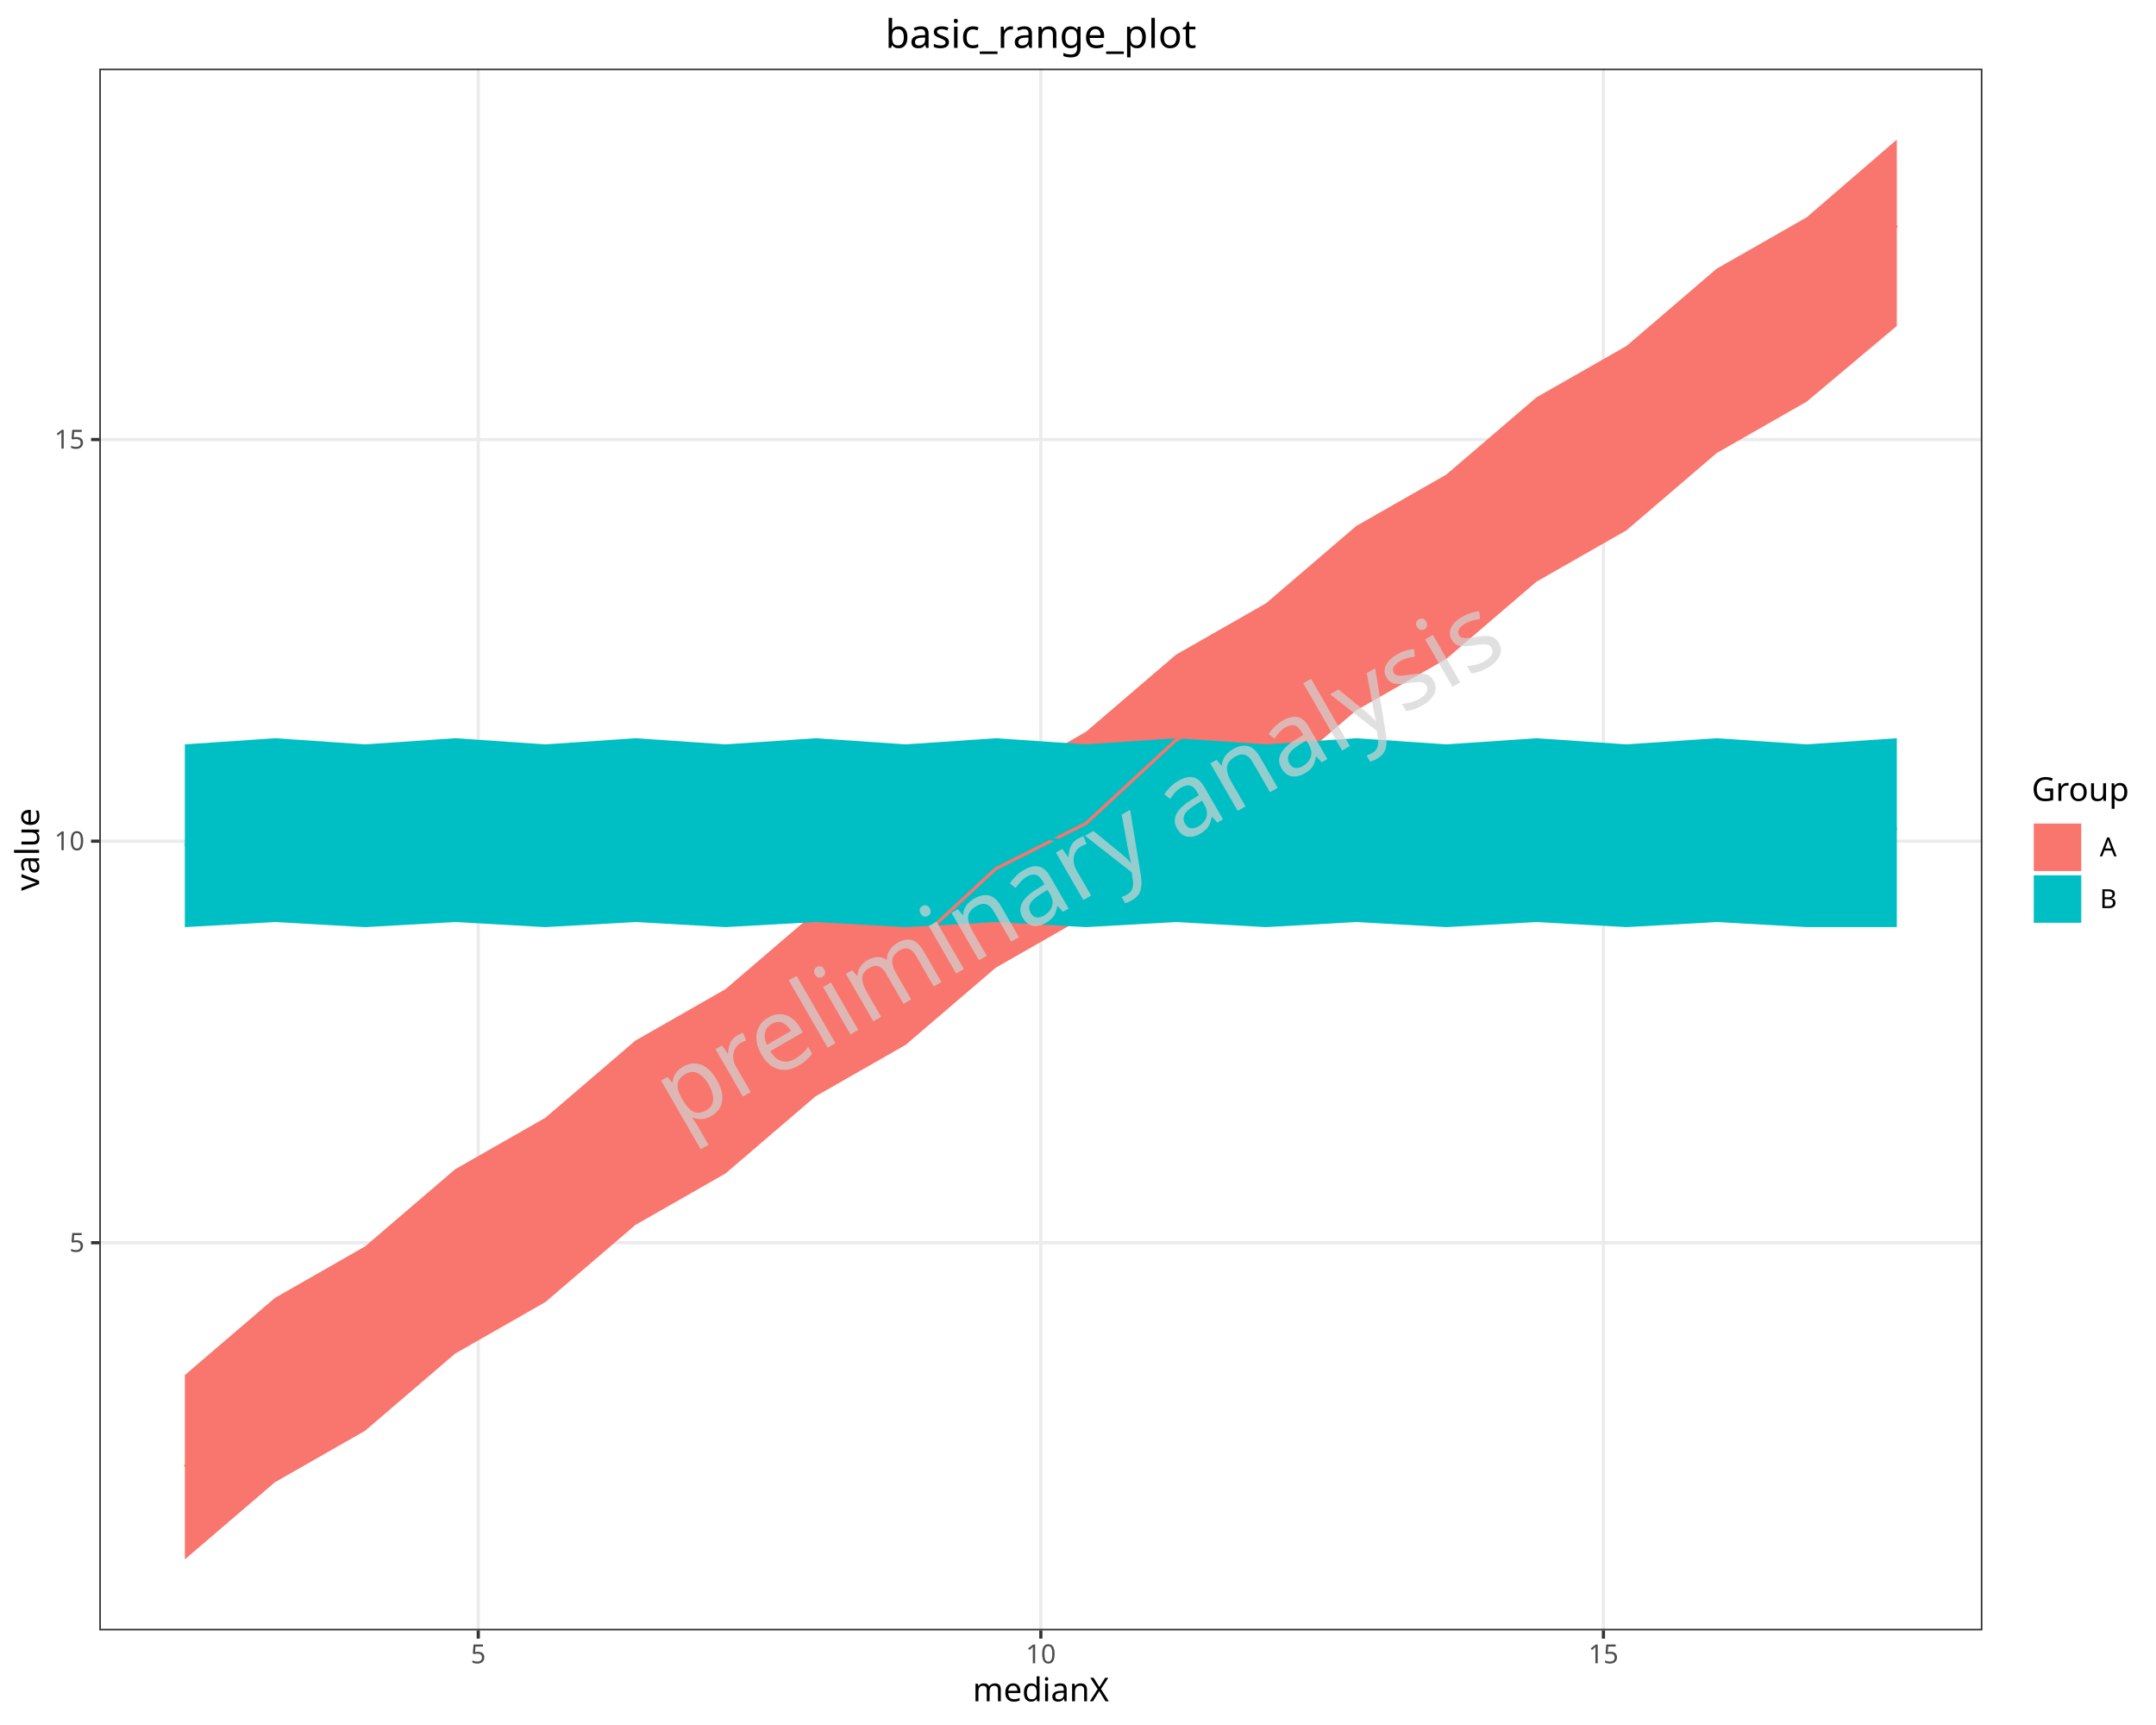
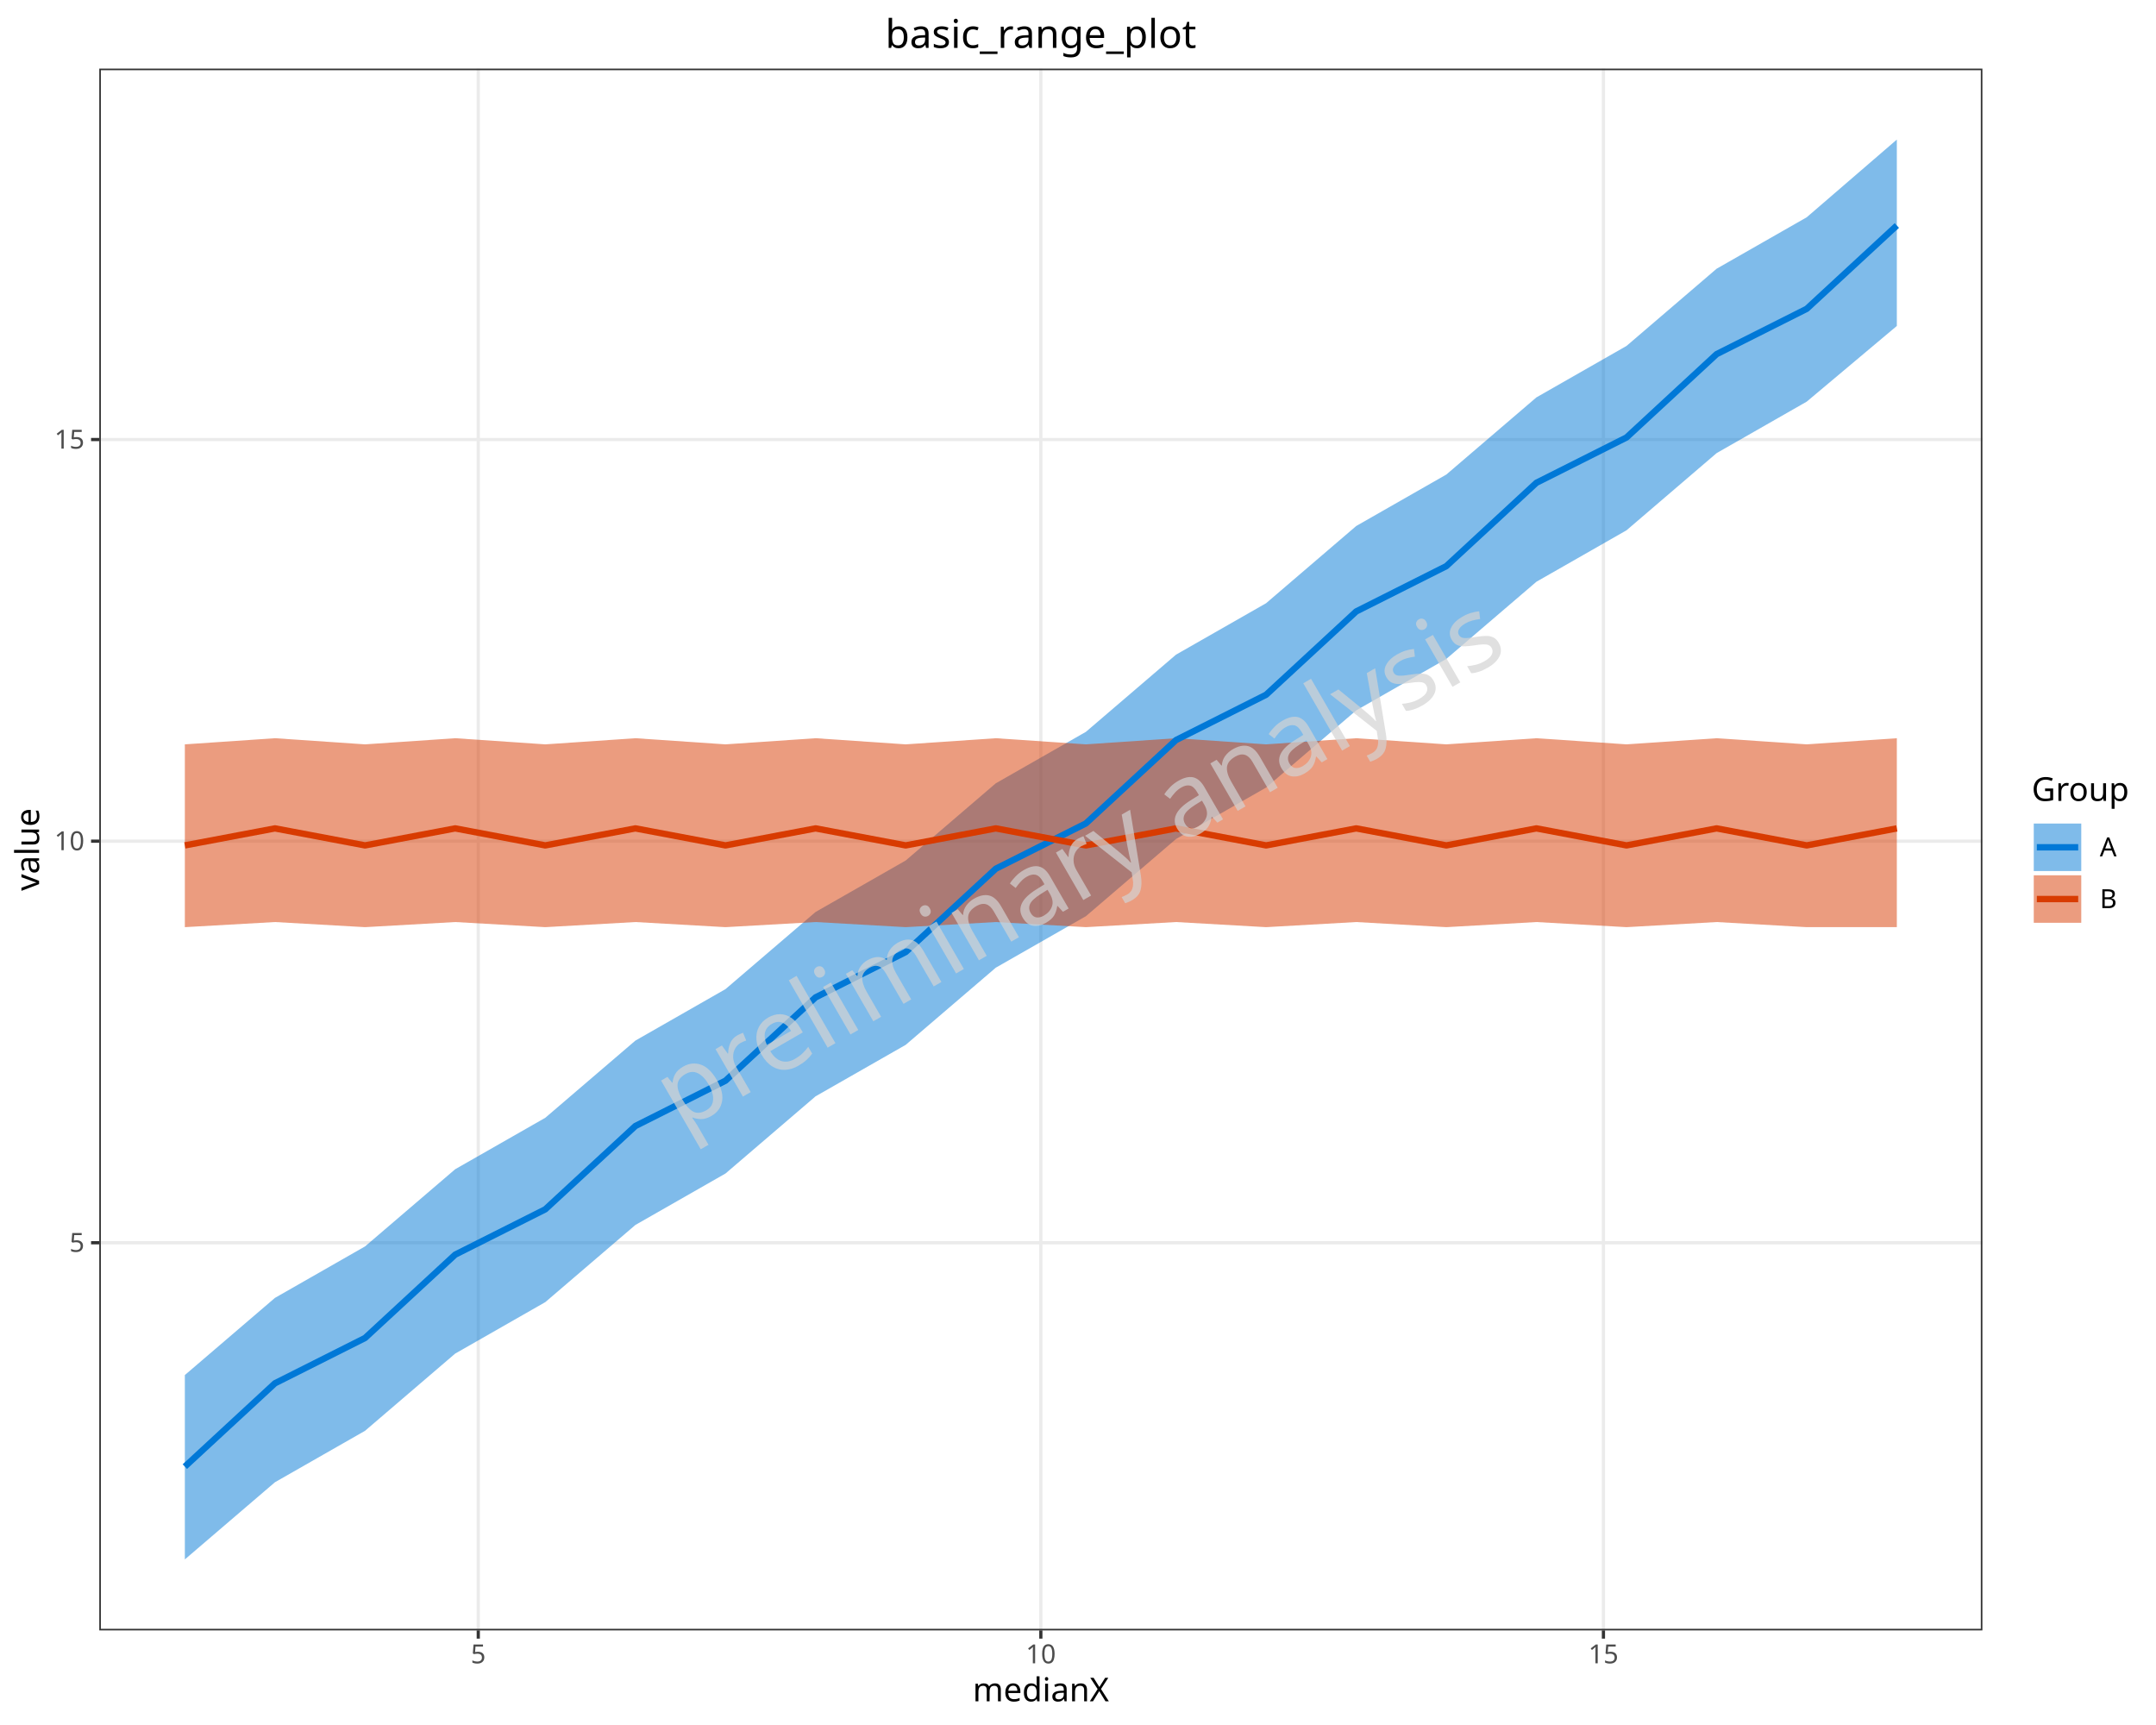
<svg xmlns="http://www.w3.org/2000/svg" class="svglite" data-engine-version="2.0" width="720.00pt" height="576.00pt" viewBox="0 0 720.00 576.00">
  <defs>
    <style type="text/css">
    .svglite line, .svglite polyline, .svglite polygon, .svglite path, .svglite rect, .svglite circle {
      fill: none;
      stroke: #000000;
      stroke-linecap: round;
      stroke-linejoin: round;
      stroke-miterlimit: 10.00;
    }
  </style>
  </defs>
  <rect width="100%" height="100%" style="stroke: none; fill: #FFFFFF;" />
  <defs>
    <clipPath id="cpMC4wMHw3MjAuMDB8MC4wMHw1NzYuMDA=">
      <rect x="0.00" y="0.00" width="720.00" height="576.00" />
    </clipPath>
  </defs>
  <g clip-path="url(#cpMC4wMHw3MjAuMDB8MC4wMHw1NzYuMDA=)">
    <rect x="0" y="0.00" width="720.00" height="576.00" style="stroke-width: 1.07; stroke: #FFFFFF; fill: #FFFFFF;" />
  </g>
  <defs>
    <clipPath id="cpMzMuMTV8NjYyLjAzfDIyLjkwfDU0NC40Mg==">
      <rect x="33.15" y="22.90" width="628.88" height="521.51" />
    </clipPath>
  </defs>
  <g clip-path="url(#cpMzMuMTV8NjYyLjAzfDIyLjkwfDU0NC40Mg==)">
    <rect x="33.15" y="22.90" width="628.88" height="521.51" style="stroke-width: 1.07; stroke: none; fill: #FFFFFF;" />
    <polyline points="33.15,414.97 662.03,414.97 " style="stroke-width: 1.07; stroke: #EBEBEB; stroke-linecap: butt;" />
    <polyline points="33.15,280.87 662.03,280.87 " style="stroke-width: 1.07; stroke: #EBEBEB; stroke-linecap: butt;" />
    <polyline points="33.15,146.77 662.03,146.77 " style="stroke-width: 1.07; stroke: #EBEBEB; stroke-linecap: butt;" />
    <polyline points="159.72,544.42 159.72,22.90 " style="stroke-width: 1.07; stroke: #EBEBEB; stroke-linecap: butt;" />
    <polyline points="347.59,544.42 347.59,22.90 " style="stroke-width: 1.07; stroke: #EBEBEB; stroke-linecap: butt;" />
    <polyline points="535.47,544.42 535.47,22.90 " style="stroke-width: 1.07; stroke: #EBEBEB; stroke-linecap: butt;" />
-     <polygon points="61.73,459.15 91.82,433.38 121.91,416.19 152.01,390.42 182.10,373.24 212.19,347.47 242.28,330.28 272.37,304.51 302.46,287.33 332.55,261.55 362.64,244.37 392.73,218.60 422.82,201.42 452.91,175.64 483.00,158.46 513.09,132.69 543.18,115.51 573.27,89.73 603.36,72.55 633.45,46.61 633.45,108.84 603.36,134.11 573.27,151.30 543.18,177.07 513.09,194.25 483.00,220.02 452.91,237.21 422.82,262.98 392.73,280.16 362.64,305.93 332.55,323.12 302.46,348.89 272.37,366.07 242.28,391.85 212.19,409.03 182.10,434.80 152.01,451.98 121.91,477.76 91.82,494.94 61.73,520.71 " style="stroke-width: 0.00; stroke: none; stroke-linecap: butt; fill: #F8766D;" />
+     <polygon points="61.73,459.15 91.82,433.38 121.91,416.19 152.01,390.42 182.10,373.24 212.19,347.47 242.28,330.28 272.37,304.51 302.46,287.33 332.55,261.55 362.64,244.37 392.73,218.60 422.82,201.42 452.91,175.64 483.00,158.46 513.09,132.69 543.18,115.51 573.27,89.73 603.36,72.55 633.45,46.61 633.45,108.84 603.36,134.11 573.27,151.30 543.18,177.07 513.09,194.25 483.00,220.02 452.91,237.21 422.82,262.98 392.73,280.16 362.64,305.93 332.55,323.12 302.46,348.89 272.37,366.07 242.28,391.85 212.19,409.03 182.10,434.80 152.01,451.98 121.91,477.76 91.82,494.94 61.73,520.71 " style="stroke-width: 0.00; stroke: none; stroke-linecap: butt; fill: #0078D7; fill-opacity: 0.50;" />
    <polyline points="61.73,459.15 91.82,433.38 121.91,416.19 152.01,390.42 182.10,373.24 212.19,347.47 242.28,330.28 272.37,304.51 302.46,287.33 332.55,261.55 362.64,244.37 392.73,218.60 422.82,201.42 452.91,175.64 483.00,158.46 513.09,132.69 543.18,115.51 573.27,89.73 603.36,72.55 633.45,46.61 " style="stroke-width: 1.07; stroke: none; stroke-linecap: butt;" />
    <polyline points="633.45,108.84 603.36,134.11 573.27,151.30 543.18,177.07 513.09,194.25 483.00,220.02 452.91,237.21 422.82,262.98 392.73,280.16 362.64,305.93 332.55,323.12 302.46,348.89 272.37,366.07 242.28,391.85 212.19,409.03 182.10,434.80 152.01,451.98 121.91,477.76 91.82,494.94 61.73,520.71 " style="stroke-width: 1.07; stroke: none; stroke-linecap: butt;" />
-     <polygon points="61.73,248.55 91.82,246.50 121.91,248.55 152.01,246.50 182.10,248.55 212.19,246.50 242.28,248.55 272.37,246.50 302.46,248.55 332.55,246.50 362.64,248.55 392.73,246.50 422.82,248.55 452.91,246.50 483.00,248.55 513.09,246.50 543.18,248.55 573.27,246.50 603.36,248.55 633.45,246.50 633.45,309.59 603.36,309.59 573.27,307.88 543.18,309.59 513.09,307.88 483.00,309.59 452.91,307.88 422.82,309.59 392.73,307.88 362.64,309.59 332.55,307.88 302.46,309.59 272.37,307.88 242.28,309.59 212.19,307.88 182.10,309.59 152.01,307.88 121.91,309.59 91.82,307.88 61.73,309.59 " style="stroke-width: 0.00; stroke: none; stroke-linecap: butt; fill: #00BFC4;" />
+     <polygon points="61.73,248.55 91.82,246.50 121.91,248.55 152.01,246.50 182.10,248.55 212.19,246.50 242.28,248.55 272.37,246.50 302.46,248.55 332.55,246.50 362.64,248.55 392.73,246.50 422.82,248.55 452.91,246.50 483.00,248.55 513.09,246.50 543.18,248.55 573.27,246.50 603.36,248.55 633.45,246.50 633.45,309.59 603.36,309.59 573.27,307.88 543.18,309.59 513.09,307.88 483.00,309.59 452.91,307.88 422.82,309.59 392.73,307.88 362.64,309.59 332.55,307.88 302.46,309.59 272.37,307.88 242.28,309.59 212.19,307.88 182.10,309.59 152.01,307.88 121.91,309.59 91.82,307.88 61.73,309.59 " style="stroke-width: 0.00; stroke: none; stroke-linecap: butt; fill: #D83B01; fill-opacity: 0.50;" />
    <polyline points="61.73,248.55 91.82,246.50 121.91,248.55 152.01,246.50 182.10,248.55 212.19,246.50 242.28,248.55 272.37,246.50 302.46,248.55 332.55,246.50 362.64,248.55 392.73,246.50 422.82,248.55 452.91,246.50 483.00,248.55 513.09,246.50 543.18,248.55 573.27,246.50 603.36,248.55 633.45,246.50 " style="stroke-width: 1.07; stroke: none; stroke-linecap: butt;" />
    <polyline points="633.45,309.59 603.36,309.59 573.27,307.88 543.18,309.59 513.09,307.88 483.00,309.59 452.91,307.88 422.82,309.59 392.73,307.88 362.64,309.59 332.55,307.88 302.46,309.59 272.37,307.88 242.28,309.59 212.19,307.88 182.10,309.59 152.01,307.88 121.91,309.59 91.82,307.88 61.73,309.59 " style="stroke-width: 1.07; stroke: none; stroke-linecap: butt;" />
-     <polyline points="61.73,489.72 91.82,461.90 121.91,446.77 152.01,418.94 182.10,403.81 212.19,375.99 242.28,360.86 272.37,333.03 302.46,317.90 332.55,290.08 362.64,274.95 392.73,247.12 422.82,231.99 452.91,204.17 483.00,189.04 513.09,161.21 543.18,146.08 573.27,118.25 603.36,103.12 633.45,75.30 " style="stroke-width: 1.07; stroke: #F8766D; stroke-linecap: butt;" />
-     <polyline points="61.73,282.29 91.82,276.61 121.91,282.29 152.01,276.61 182.10,282.29 212.19,276.61 242.28,282.29 272.37,276.61 302.46,282.29 332.55,276.61 362.64,282.29 392.73,276.61 422.82,282.29 452.91,276.61 483.00,282.29 513.09,276.61 543.18,282.29 573.27,276.61 603.36,282.29 633.45,276.61 " style="stroke-width: 1.07; stroke: #00BFC4; stroke-linecap: butt;" />
+     <polyline points="61.73,489.72 91.82,461.90 121.91,446.77 152.01,418.94 182.10,403.81 212.19,375.99 242.28,360.86 272.37,333.03 302.46,317.90 332.55,290.08 362.64,274.95 392.73,247.12 422.82,231.99 452.91,204.17 483.00,189.04 513.09,161.21 543.18,146.08 573.27,118.25 603.36,103.12 633.45,75.30 " style="stroke-width: 2.13; stroke: #0078D7; stroke-linecap: butt;" />
+     <polyline points="61.73,282.29 91.82,276.61 121.91,282.29 152.01,276.61 182.10,282.29 212.19,276.61 242.28,282.29 272.37,276.61 302.46,282.29 332.55,276.61 362.64,282.29 392.73,276.61 422.82,282.29 452.91,276.61 483.00,282.29 513.09,276.61 543.18,282.29 573.27,276.61 603.36,282.29 633.45,276.61 " style="stroke-width: 2.13; stroke: #D83B01; stroke-linecap: butt;" />
    <rect x="33.15" y="22.90" width="628.88" height="521.51" style="stroke-width: 1.07; stroke: #333333;" />
  </g>
  <g clip-path="url(#cpMC4wMHw3MjAuMDB8MC4wMHw1NzYuMDA=)">
    <text x="28.22" y="418.00" text-anchor="end" style="font-size: 8.80px; fill: #4D4D4D; font-family: sans;" textLength="4.89px" lengthAdjust="spacingAndGlyphs">5</text>
    <text x="28.22" y="283.90" text-anchor="end" style="font-size: 8.80px; fill: #4D4D4D; font-family: sans;" textLength="9.79px" lengthAdjust="spacingAndGlyphs">10</text>
    <text x="28.22" y="149.80" text-anchor="end" style="font-size: 8.80px; fill: #4D4D4D; font-family: sans;" textLength="9.79px" lengthAdjust="spacingAndGlyphs">15</text>
    <polyline points="30.41,414.97 33.15,414.97 " style="stroke-width: 1.07; stroke: #333333; stroke-linecap: butt;" />
    <polyline points="30.41,280.87 33.15,280.87 " style="stroke-width: 1.07; stroke: #333333; stroke-linecap: butt;" />
    <polyline points="30.41,146.77 33.15,146.77 " style="stroke-width: 1.07; stroke: #333333; stroke-linecap: butt;" />
    <polyline points="159.72,547.16 159.72,544.42 " style="stroke-width: 1.07; stroke: #333333; stroke-linecap: butt;" />
    <polyline points="347.59,547.16 347.59,544.42 " style="stroke-width: 1.07; stroke: #333333; stroke-linecap: butt;" />
    <polyline points="535.47,547.16 535.47,544.42 " style="stroke-width: 1.07; stroke: #333333; stroke-linecap: butt;" />
    <text x="159.72" y="555.40" text-anchor="middle" style="font-size: 8.80px; fill: #4D4D4D; font-family: sans;" textLength="4.89px" lengthAdjust="spacingAndGlyphs">5</text>
    <text x="347.59" y="555.40" text-anchor="middle" style="font-size: 8.80px; fill: #4D4D4D; font-family: sans;" textLength="9.79px" lengthAdjust="spacingAndGlyphs">10</text>
    <text x="535.47" y="555.40" text-anchor="middle" style="font-size: 8.80px; fill: #4D4D4D; font-family: sans;" textLength="9.79px" lengthAdjust="spacingAndGlyphs">15</text>
    <text x="347.59" y="568.10" text-anchor="middle" style="font-size: 11.00px; font-family: sans;" textLength="43.42px" lengthAdjust="spacingAndGlyphs">medianX</text>
    <text transform="translate(13.05,283.66) rotate(-90)" text-anchor="middle" style="font-size: 11.00px; font-family: sans;" textLength="26.30px" lengthAdjust="spacingAndGlyphs">value</text>
    <rect x="672.99" y="253.00" width="41.53" height="61.32" style="stroke-width: 1.07; stroke: none; fill: #FFFFFF;" />
    <text x="678.47" y="267.43" style="font-size: 11.00px; font-family: sans;" textLength="30.58px" lengthAdjust="spacingAndGlyphs">Group</text>
    <rect x="678.47" y="274.28" width="17.28" height="17.28" style="stroke-width: 1.07; stroke: none; fill: #FFFFFF;" />
-     <rect x="679.18" y="274.99" width="15.86" height="15.86" style="stroke-width: 1.07; stroke: none; stroke-linecap: butt; stroke-linejoin: miter; fill: #F8766D;" />
-     <line x1="680.20" y1="282.92" x2="694.02" y2="282.92" style="stroke-width: 1.07; stroke: #F8766D; stroke-linecap: butt;" />
+     <rect x="679.18" y="274.99" width="15.86" height="15.86" style="stroke-width: 1.07; stroke: none; stroke-linecap: butt; stroke-linejoin: miter; fill: #0078D7; fill-opacity: 0.50;" />
+     <line x1="680.20" y1="282.92" x2="694.02" y2="282.92" style="stroke-width: 2.13; stroke: #0078D7; stroke-linecap: butt;" />
    <rect x="678.47" y="291.56" width="17.28" height="17.28" style="stroke-width: 1.07; stroke: none; fill: #FFFFFF;" />
-     <rect x="679.18" y="292.27" width="15.86" height="15.86" style="stroke-width: 1.07; stroke: none; stroke-linecap: butt; stroke-linejoin: miter; fill: #00BFC4;" />
-     <line x1="680.20" y1="300.20" x2="694.02" y2="300.20" style="stroke-width: 1.07; stroke: #00BFC4; stroke-linecap: butt;" />
+     <rect x="679.18" y="292.27" width="15.86" height="15.86" style="stroke-width: 1.07; stroke: none; stroke-linecap: butt; stroke-linejoin: miter; fill: #D83B01; fill-opacity: 0.50;" />
+     <line x1="680.20" y1="300.20" x2="694.02" y2="300.20" style="stroke-width: 2.13; stroke: #D83B01; stroke-linecap: butt;" />
    <text x="701.23" y="285.95" style="font-size: 8.80px; font-family: sans;" textLength="5.87px" lengthAdjust="spacingAndGlyphs">A</text>
    <text x="701.23" y="303.23" style="font-size: 8.80px; font-family: sans;" textLength="5.87px" lengthAdjust="spacingAndGlyphs">B</text>
    <text x="347.59" y="15.99" text-anchor="middle" style="font-size: 13.20px; font-family: sans;" textLength="100.55px" lengthAdjust="spacingAndGlyphs">basic_range_plot</text>
    <text transform="translate(365.87,298.17) rotate(-30)" text-anchor="middle" style="font-size: 34.14px; fill: #D3D3D3; fill-opacity: 0.70; font-family: sans;" textLength="299.85px" lengthAdjust="spacingAndGlyphs">preliminary analysis</text>
  </g>
</svg>
